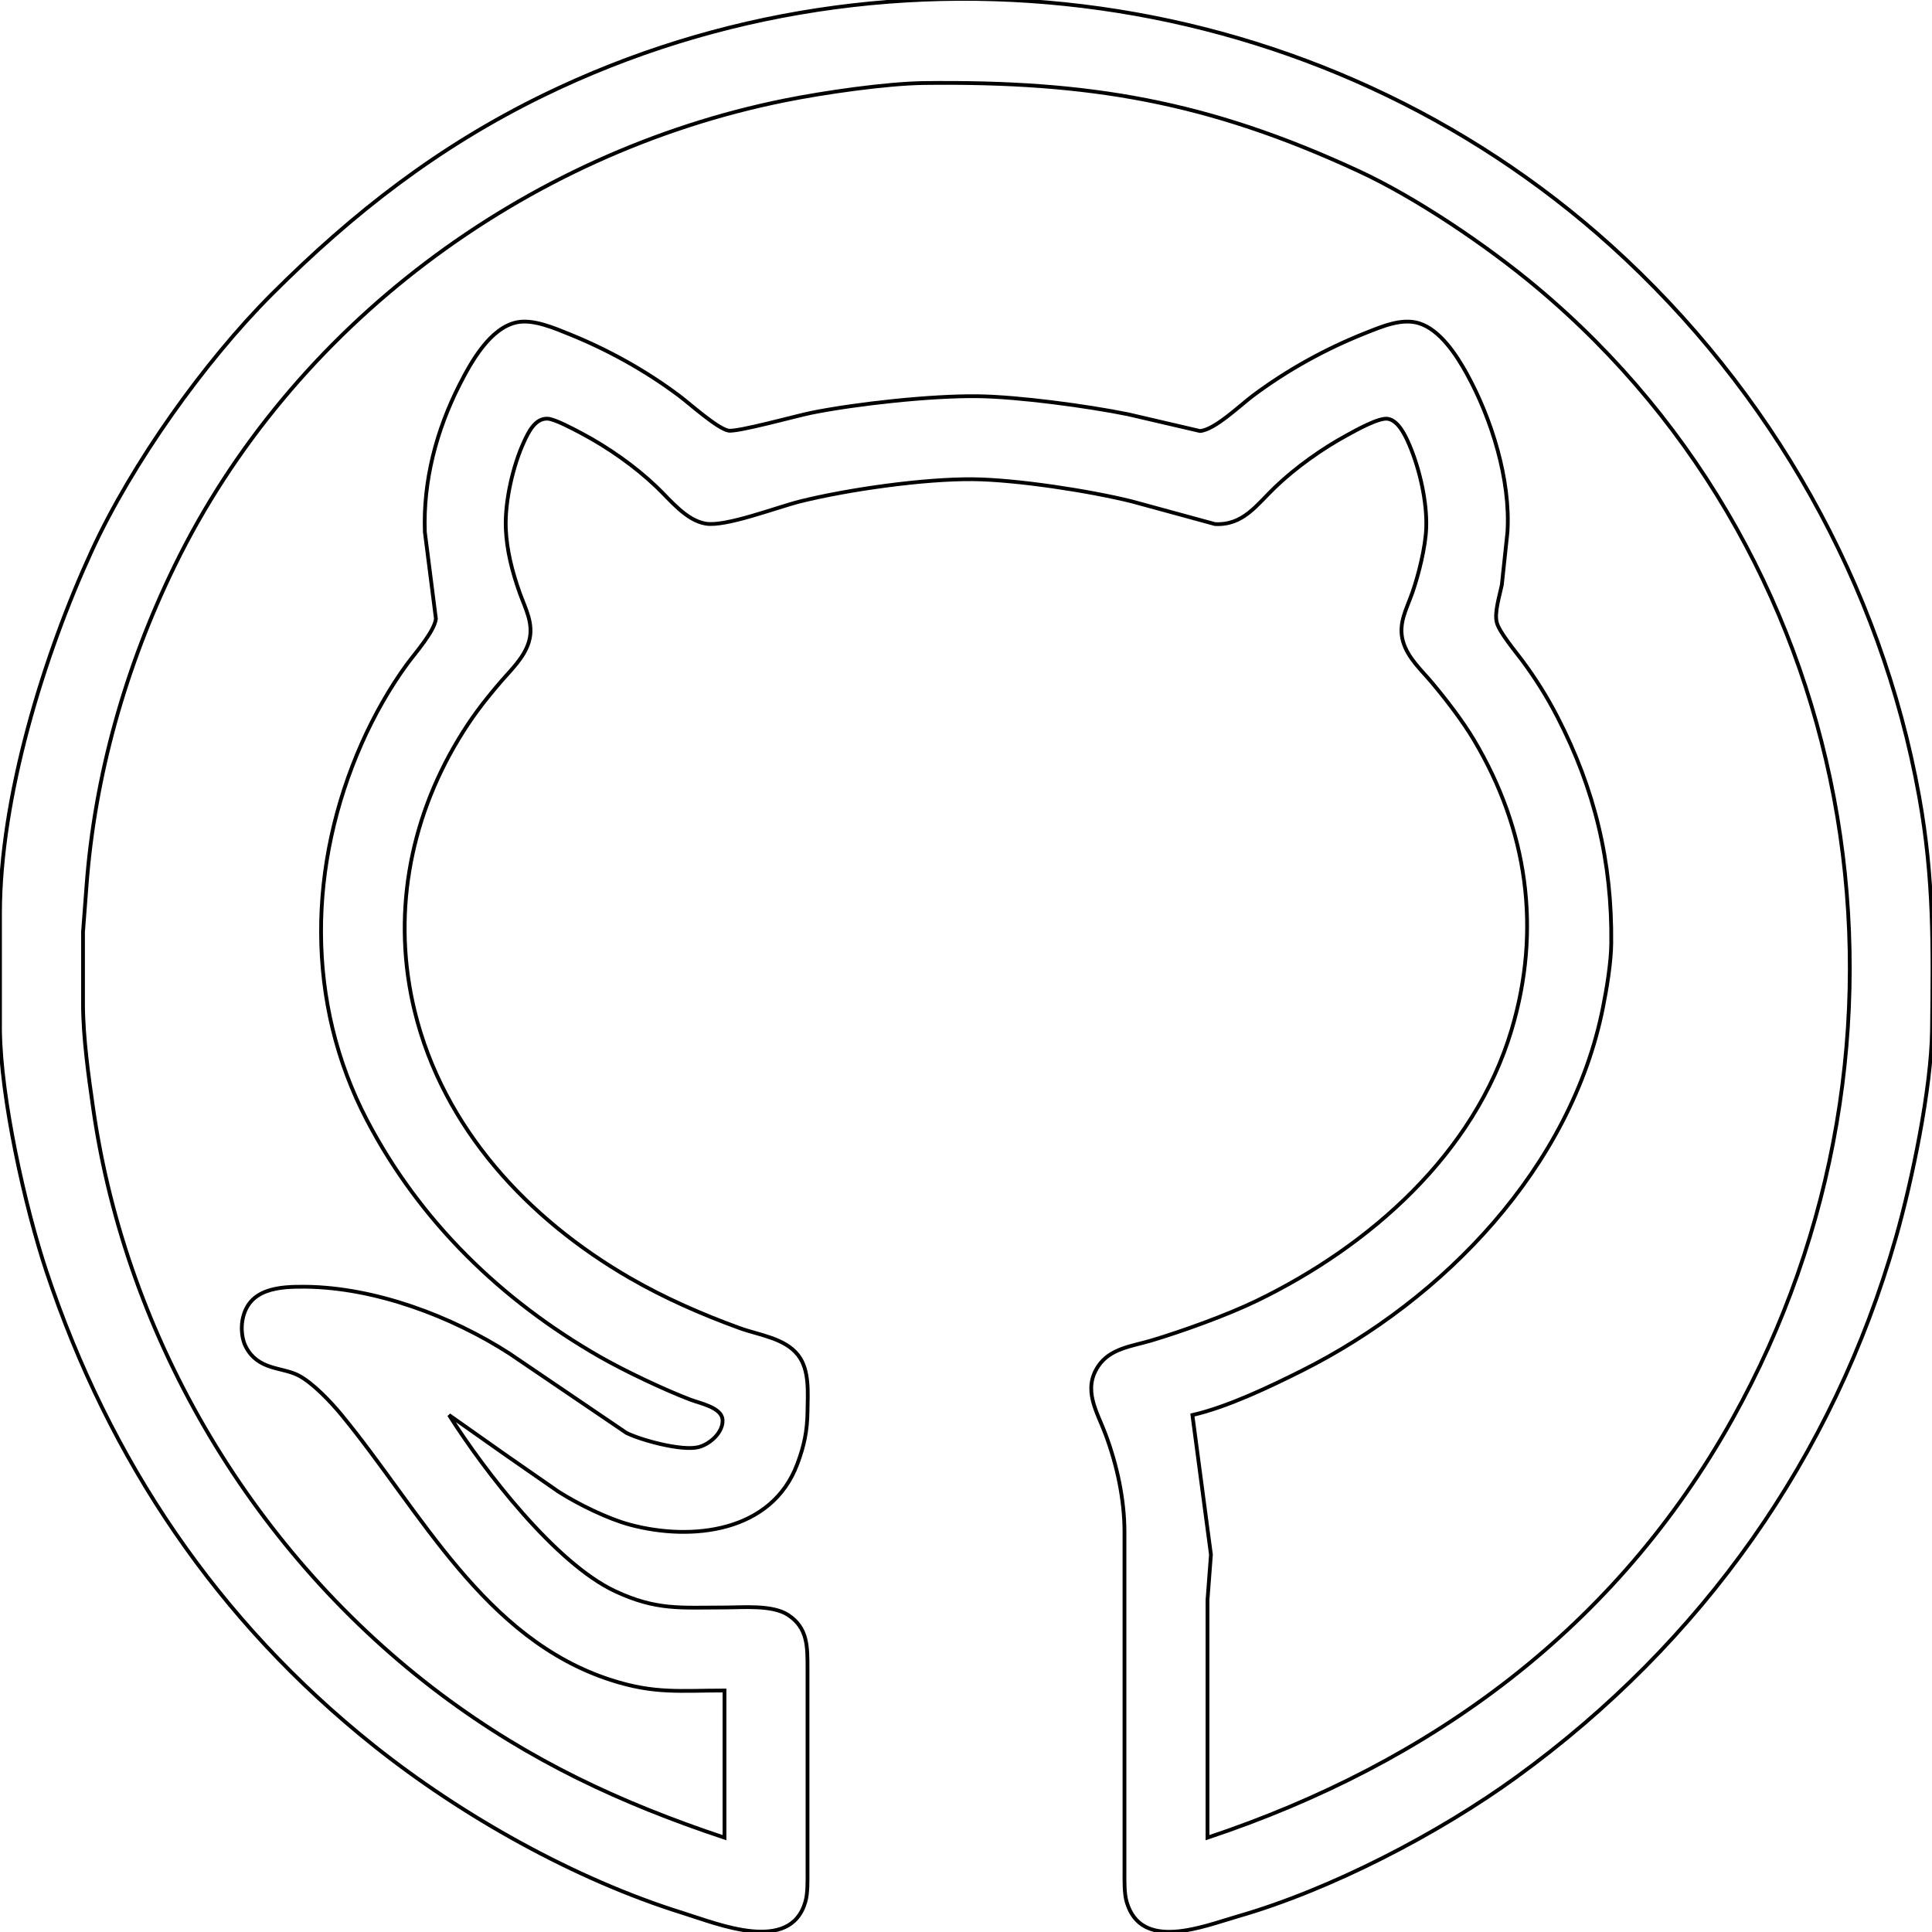
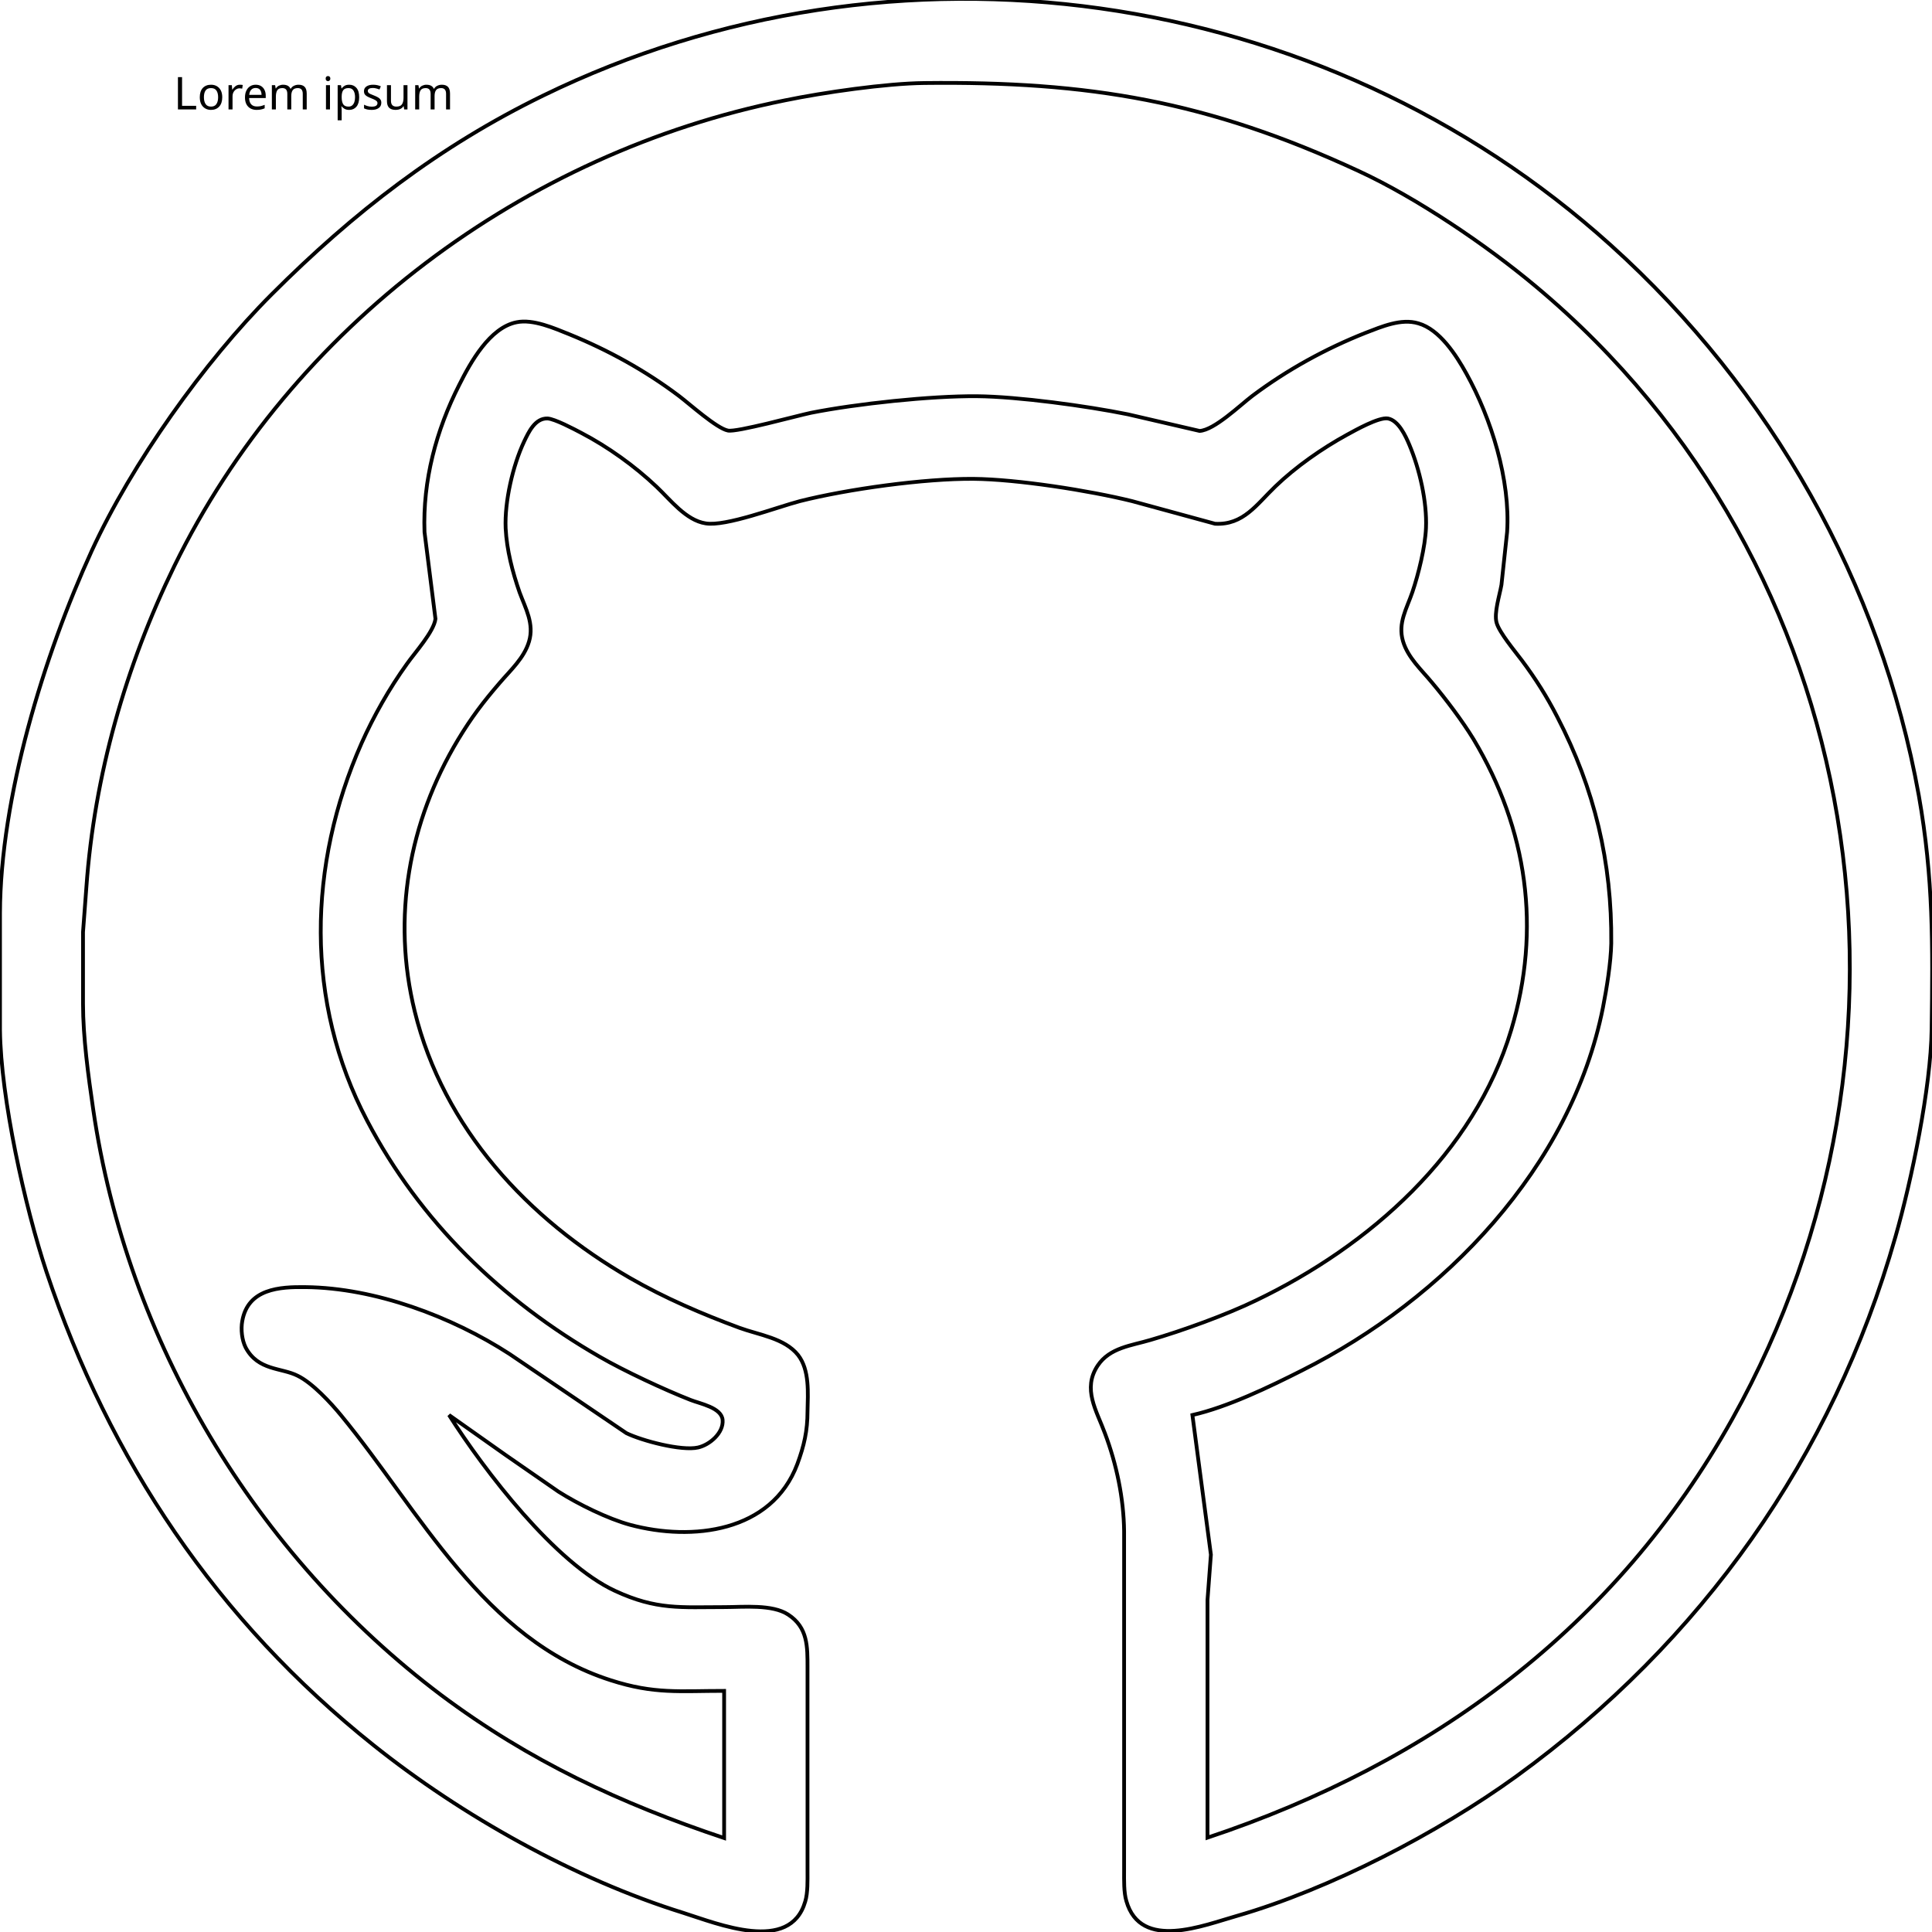
- <svg xmlns="http://www.w3.org/2000/svg" width="7.111in" height="7.111in" viewBox="0 0 512 512">
-   <path id="Selection #1" fill="none" stroke="black" stroke-width="1" d="M 119.00,375.00            C 119.00,375.00 134.00,385.58 134.00,385.58              134.00,385.58 148.00,395.31 148.00,395.31              153.21,398.62 161.05,402.49 167.00,404.08              183.37,408.45 204.52,406.08 211.29,388.00              213.12,383.13 213.94,379.19 214.00,374.00              214.05,369.17 214.61,363.09 211.49,359.11              207.94,354.58 201.21,353.84 196.00,351.95              185.97,348.30 176.24,344.05 167.00,338.72              139.91,323.10 117.46,298.99 109.90,268.00              103.84,243.19 108.32,217.82 121.45,196.00              124.95,190.19 128.04,186.15 132.43,181.00              135.29,177.64 138.93,174.35 140.18,170.00              141.54,165.28 139.23,161.33 137.69,157.00              135.75,151.54 134.27,145.82 134.04,140.00              133.76,132.94 135.93,123.39 138.90,117.00              140.07,114.47 141.83,110.83 145.09,110.95              147.00,111.02 152.13,113.79 154.00,114.78              161.05,118.50 168.24,123.54 174.00,129.04              177.67,132.54 181.81,137.89 187.00,138.77              192.29,139.67 205.86,134.43 212.00,132.89              224.74,129.71 244.94,126.85 258.00,127.00              269.50,127.14 288.74,130.08 300.00,132.89              300.00,132.89 322.00,138.89 322.00,138.89              329.50,139.26 333.04,133.77 338.00,129.04              343.42,123.86 350.40,118.89 357.00,115.31              359.25,114.09 365.44,110.57 367.82,110.99              370.65,111.48 372.53,115.63 373.54,118.00              376.24,124.38 378.23,133.06 377.96,140.00              377.77,144.96 375.95,152.29 374.31,157.00              372.78,161.38 370.45,165.24 371.82,170.00              373.08,174.40 376.71,177.59 379.56,181.00              383.26,185.41 387.61,191.07 390.55,196.00              404.83,219.95 408.56,246.26 400.56,273.00              390.76,305.79 362.93,330.26 333.00,344.74              325.24,348.50 313.33,352.80 305.00,355.28              299.95,356.78 294.16,357.32 291.01,362.10              286.91,368.31 290.70,374.05 292.94,380.00              296.01,388.19 297.99,397.26 298.00,406.00              298.00,406.00 298.00,496.00 298.00,496.00              298.00,498.40 297.91,501.73 298.57,504.00              302.41,517.35 319.06,510.42 328.00,507.86              352.64,500.79 381.31,485.88 402.00,470.85              450.98,435.27 485.81,386.23 502.42,328.00              506.70,313.00 511.82,288.41 512.00,273.00              512.26,250.84 512.55,233.02 508.58,211.00              498.45,154.84 469.33,103.40 427.00,65.17              350.22,-4.18 236.89,-20.02 144.00,25.26              116.27,38.78 93.72,56.28 72.00,78.00              54.09,95.92 34.92,122.90 24.31,146.00              11.55,173.76 0.05,211.29 0.00,242.00              0.00,242.00 0.00,273.00 0.00,273.00              0.21,290.98 6.60,319.81 12.33,337.00              29.01,387.04 57.62,429.50 99.00,462.55              122.38,481.23 152.35,498.06 181.00,506.98              190.24,509.85 209.43,517.89 213.43,504.00              214.09,501.73 214.00,498.40 214.00,496.00              214.00,496.00 214.00,442.00 214.00,442.00              213.99,436.48 214.10,431.44 208.90,428.01              204.72,425.24 196.99,426.00 192.00,426.00              180.44,426.00 174.00,426.83 163.00,421.68              147.24,414.30 128.35,389.80 119.00,375.00 Z            M 320.00,487.00            C 320.00,487.00 320.00,424.00 320.00,424.00              320.00,424.00 320.91,412.00 320.91,412.00              320.91,412.00 316.00,375.00 316.00,375.00              325.26,372.89 336.47,367.52 345.00,363.25              382.68,344.36 416.38,309.34 424.80,267.00              425.82,261.90 426.94,255.15 427.00,250.00              427.25,228.50 422.62,209.15 412.74,190.00              410.00,184.68 406.94,179.81 403.37,175.00              401.59,172.60 397.38,167.61 396.67,165.00              395.96,162.35 397.43,157.79 398.00,155.00              398.00,155.00 399.49,141.00 399.49,141.00              400.36,127.23 395.29,110.95 388.69,99.00              385.98,94.09 381.61,87.35 376.00,85.65              371.43,84.27 366.24,86.53 362.00,88.20              351.35,92.42 341.17,98.03 332.00,104.89              328.67,107.39 321.85,113.97 318.00,114.22              318.00,114.22 299.00,109.80 299.00,109.80              288.22,107.61 269.85,105.13 259.00,105.00              246.69,104.86 227.14,106.97 215.00,109.40              211.16,110.17 195.27,114.59 193.00,114.11              189.99,113.47 182.91,107.08 180.00,104.89              171.12,98.24 161.29,92.77 151.00,88.60              146.98,86.98 141.36,84.52 137.00,85.41              129.87,86.86 124.81,95.99 121.76,102.00              115.66,114.02 112.10,127.44 112.59,141.00              112.59,141.00 115.52,164.00 115.52,164.00              115.07,167.42 110.05,173.04 107.88,176.00              103.23,182.35 99.05,189.79 95.86,197.00              81.69,229.06 80.81,265.54 97.32,297.00              111.35,323.74 132.90,344.63 159.00,359.57              165.42,363.25 176.07,368.31 183.00,370.94              185.53,371.90 191.23,372.99 191.48,376.22              191.74,379.59 188.03,382.83 185.00,383.53              180.63,384.55 170.08,381.74 166.00,379.73              166.00,379.73 135.00,358.69 135.00,358.69              119.66,348.81 99.43,341.21 81.00,341.00              74.07,340.93 65.69,341.35 64.23,350.00              63.86,352.18 64.13,354.99 65.17,356.96              68.46,363.15 74.63,362.25 79.00,364.45              82.86,366.40 87.77,371.63 90.54,375.00              111.52,400.49 128.25,434.43 162.00,445.25              173.51,448.95 180.24,448.00 192.00,448.00              192.00,448.00 192.00,487.00 192.00,487.00              164.46,477.82 140.38,466.61 117.00,449.11              67.52,412.05 33.56,355.21 24.73,294.00              23.45,285.12 22.01,274.92 22.00,266.00              22.00,266.00 22.00,247.00 22.00,247.00              22.00,247.00 22.91,235.00 22.91,235.00              25.06,205.54 33.32,176.54 46.26,150.00              77.27,86.39 139.02,40.48 208.00,26.60              218.18,24.55 234.78,22.12 245.00,22.00              288.63,21.49 320.06,26.83 360.00,45.31              375.38,52.43 393.99,65.06 407.00,75.92              495.22,149.57 514.46,276.85 459.14,376.00              428.21,431.43 379.40,467.20 320.00,487.00 Z" />
+ <svg xmlns="http://www.w3.org/2000/svg" version="1.1" id="Layer_1" x="0px" y="0px" viewBox="0 0 512 512" style="enable-background:new 0 0 512 512;" xml:space="preserve">
+   <style type="text/css">
+ 	.st0{fill:none;stroke:#000000;}
+ 	.st1{font-family:'MyriadPro-Regular';}
+ 	.st2{font-size:12px;}
+ </style>
+   <path id="Selection__x23_1" class="st0" d="M119,375l15,10.6l14,9.7c5.2,3.3,13.1,7.2,19,8.8c16.4,4.4,37.5,2,44.3-16.1  c1.8-4.9,2.7-8.8,2.7-14c0.1-4.8,0.6-10.9-2.5-14.9c-3.6-4.5-10.3-5.3-15.5-7.2c-10-3.7-19.8-7.9-29-13.2  c-27.1-15.6-49.5-39.7-57.1-70.7c-6.1-24.8-1.6-50.2,11.5-72c3.5-5.8,6.6-9.9,11-15c2.9-3.4,6.5-6.6,7.8-11c1.4-4.7-0.9-8.7-2.5-13  c-1.9-5.5-3.4-11.2-3.7-17c-0.3-7.1,1.9-16.6,4.9-23c1.2-2.5,2.9-6.2,6.2-6.1c1.9,0.1,7,2.8,8.9,3.8c7.1,3.7,14.2,8.8,20,14.3  c3.7,3.5,7.8,8.9,13,9.7c5.3,0.9,18.9-4.3,25-5.9c12.7-3.2,32.9-6,46-5.9c11.5,0.1,30.7,3.1,42,5.9l22,6c7.5,0.4,11-5.1,16-9.9  c5.4-5.2,12.4-10.1,19-13.7c2.2-1.2,8.4-4.7,10.8-4.3c2.8,0.5,4.7,4.6,5.7,7c2.7,6.4,4.7,15.1,4.4,22c-0.2,5-2,12.3-3.6,17  c-1.5,4.4-3.9,8.2-2.5,13c1.3,4.4,4.9,7.6,7.7,11c3.7,4.4,8,10.1,11,15c14.3,23.9,18,50.3,10,77c-9.8,32.8-37.6,57.3-67.6,71.7  c-7.8,3.8-19.7,8.1-28,10.5c-5,1.5-10.8,2-14,6.8c-4.1,6.2-0.3,11.9,1.9,17.9c3.1,8.2,5,17.3,5.1,26v90c0,2.4-0.1,5.7,0.6,8  c3.8,13.3,20.5,6.4,29.4,3.9c24.6-7.1,53.3-22,74-37c49-35.6,83.8-84.6,100.4-142.9c4.3-15,9.4-39.6,9.6-55c0.3-22.2,0.5-40-3.4-62  c-10.1-56.2-39.2-107.6-81.6-145.8C350.2-4.2,236.9-20,144,25.3c-27.7,13.5-50.3,31-72,52.7c-17.9,17.9-37.1,44.9-47.7,68  C11.6,173.8,0.1,211.3,0,242v31c0.2,18,6.6,46.8,12.3,64C29,387,57.6,429.5,99,462.5c23.4,18.7,53.4,35.5,82,44.4  c9.2,2.9,28.4,10.9,32.4-3c0.7-2.3,0.6-5.6,0.6-8v-54c0-5.5,0.1-10.6-5.1-14c-4.2-2.8-11.9-2-16.9-2c-11.6,0-18,0.8-29-4.3  C147.2,414.3,128.4,389.8,119,375z M320,487v-63l0.9-12l-4.9-37c9.3-2.1,20.5-7.5,29-11.8c37.7-18.9,71.4-53.9,79.8-96.2  c1-5.1,2.1-11.9,2.2-17c0.2-21.5-4.4-40.9-14.3-60c-2.7-5.3-5.8-10.2-9.4-15c-1.8-2.4-6-7.4-6.7-10c-0.7-2.6,0.8-7.2,1.3-10l1.5-14  c0.9-13.8-4.2-30.1-10.8-42c-2.7-4.9-7.1-11.7-12.7-13.3c-4.6-1.4-9.8,0.9-14,2.5c-10.6,4.2-20.8,9.8-30,16.7  c-3.3,2.5-10.1,9.1-14,9.3l-19-4.4c-10.8-2.2-29.1-4.7-40-4.8c-12.3-0.1-31.9,2-44,4.4c-3.8,0.8-19.7,5.2-22,4.7  c-3-0.6-10.1-7-13-9.2c-8.9-6.7-18.7-12.1-29-16.3c-4-1.6-9.6-4.1-14-3.2c-7.1,1.4-12.2,10.6-15.2,16.6c-6.1,12-9.7,25.4-9.2,39  l2.9,23c-0.4,3.4-5.5,9-7.6,12c-4.6,6.4-8.8,13.8-12,21c-14.2,32.1-15.1,68.5,1.5,100c14,26.7,35.6,47.6,61.7,62.6  c6.4,3.7,17.1,8.7,24,11.4c2.5,1,8.2,2,8.5,5.3c0.3,3.4-3.4,6.6-6.5,7.3c-4.4,1-14.9-1.8-19-3.8l-31-21c-15.3-9.9-35.6-17.5-54-17.7  c-6.9-0.1-15.3,0.4-16.8,9c-0.4,2.2-0.1,5,0.9,7c3.3,6.2,9.5,5.3,13.8,7.5c3.9,1.9,8.8,7.2,11.5,10.5c21,25.5,37.7,59.4,71.5,70.2  c11.5,3.7,18.2,2.8,30,2.8v39c-27.5-9.2-51.6-20.4-75-37.9C67.5,412,33.6,355.2,24.7,294c-1.3-8.9-2.7-19.1-2.7-28v-19l0.9-12  c2.1-29.5,10.4-58.5,23.3-85C77.3,86.4,139,40.5,208,26.6c10.2-2.1,26.8-4.5,37-4.6c43.6-0.5,75.1,4.8,115,23.3  c15.4,7.1,34,19.7,47,30.6c88.2,73.7,107.5,200.9,52.1,300.1C428.2,431.4,379.4,467.2,320,487z" />
+   <text transform="matrix(1 0 0 1 46 29)" class="st1 st2">Lorem ipsum</text>
</svg>
